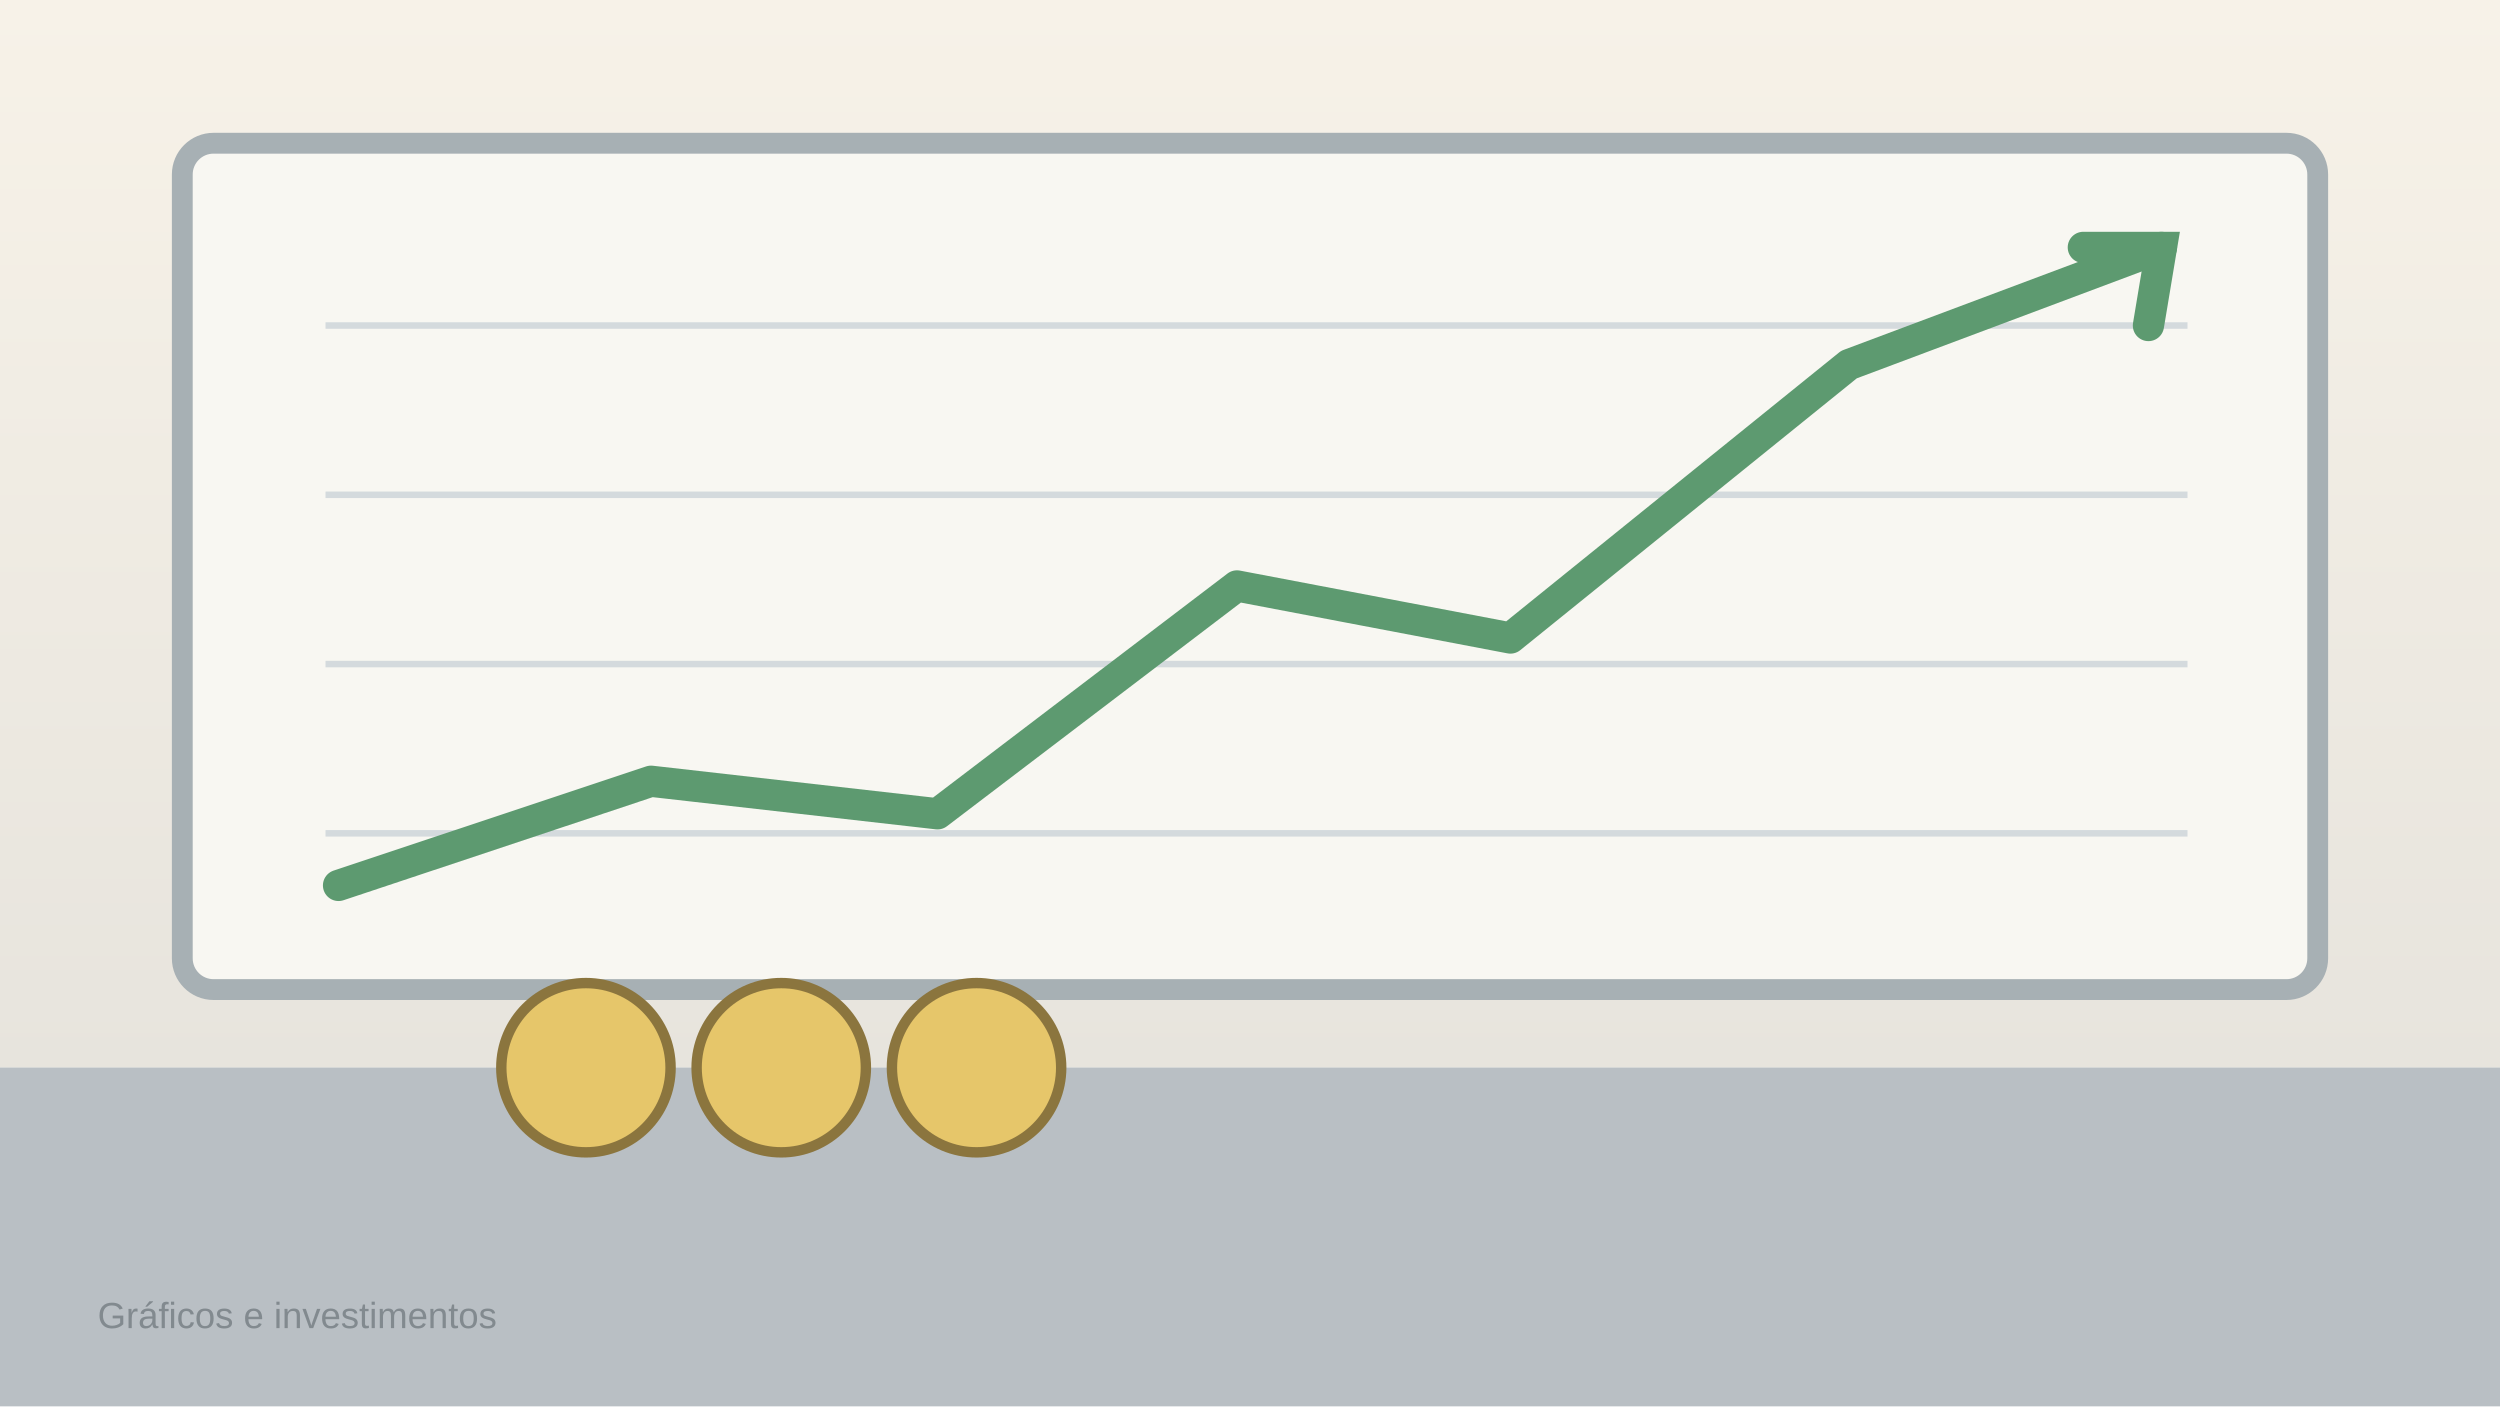
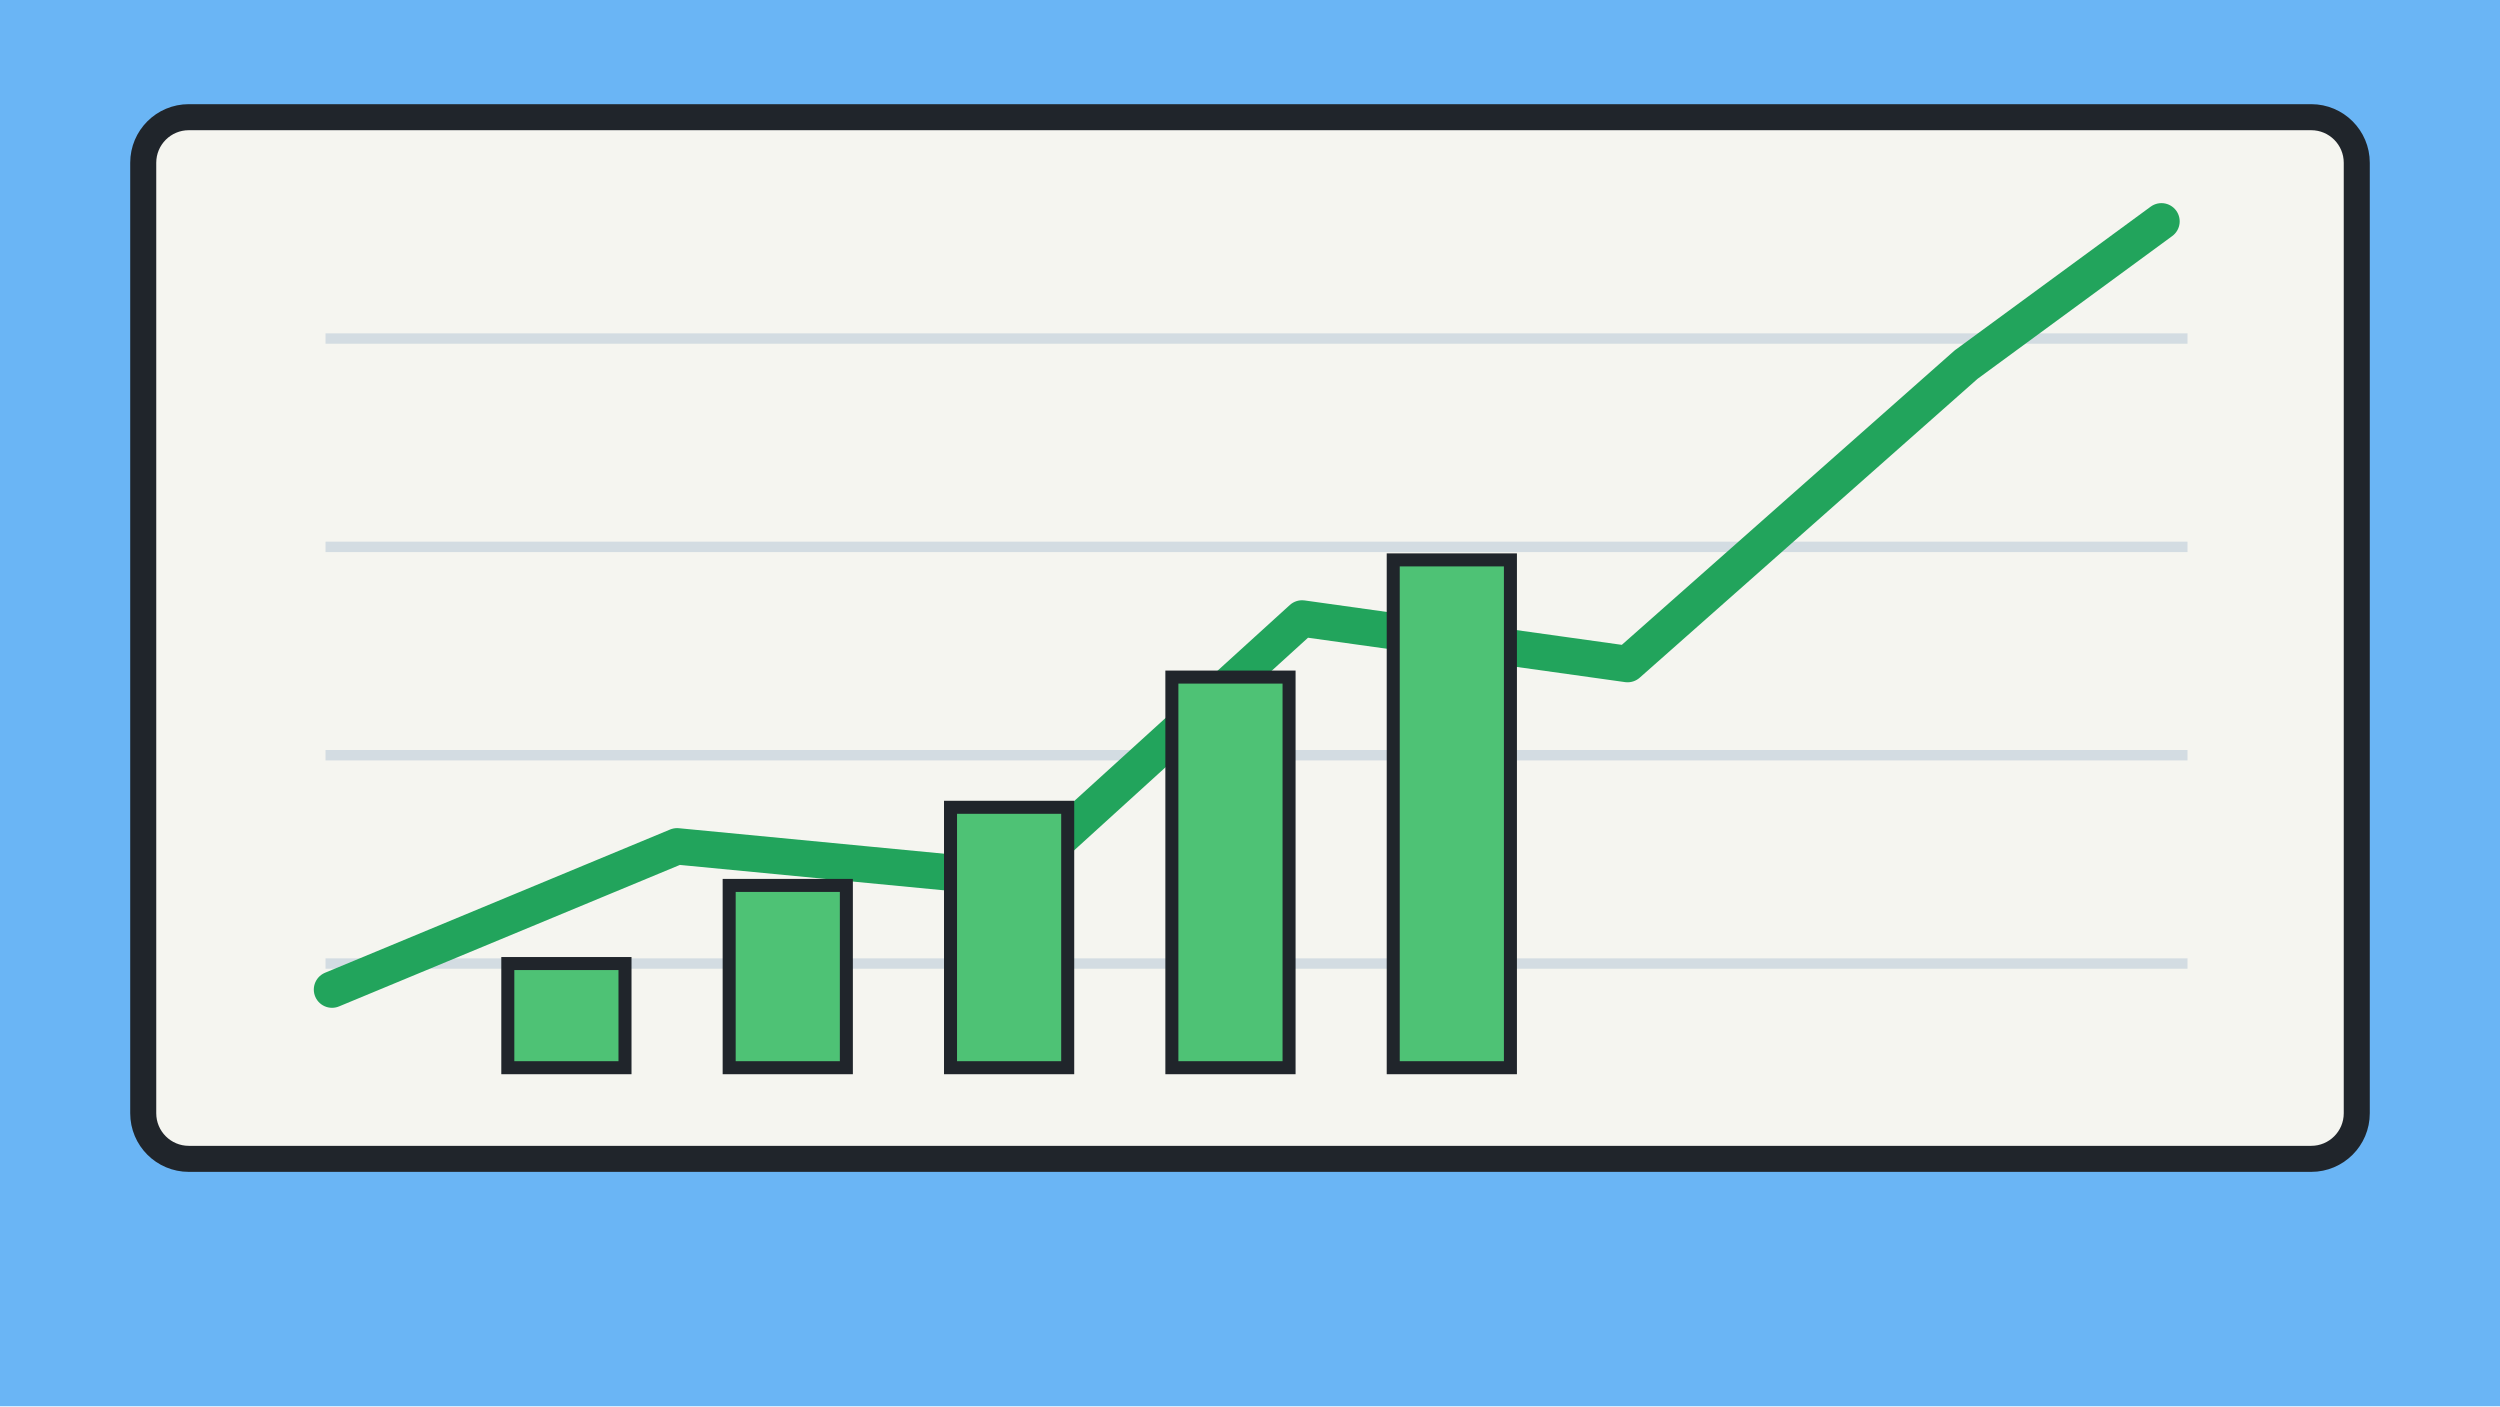
- <svg xmlns="http://www.w3.org/2000/svg" viewBox="0 0 1920 1080" role="img" aria-label="Gráficos e investimentos">
-   <defs>
-     <linearGradient id="wall" x2="0" y2="1">
-       <stop stop-color="#F7F2E8" />
-       <stop offset="1" stop-color="#E7E4DD" />
-     </linearGradient>
-     <linearGradient id="window" x2="0" y2="1">
-       <stop stop-color="#DDF2F8" />
-       <stop offset="1" stop-color="#B8D8E4" />
-     </linearGradient>
-   </defs>
-   <rect width="1920" height="1080" fill="#D8DDE1" />
-   <rect width="1920" height="820" fill="url(#wall)" />
-   <rect y="820" width="1920" height="260" fill="#B9BFC4" />
-   <rect x="140" y="110" width="1640" height="650" rx="24" fill="#F8F7F2" stroke="#A7B0B4" stroke-width="16" />
-   <g stroke="#D4DADD" stroke-width="5">
-     <path d="M250 250 H1680 M250 380 H1680 M250 510 H1680 M250 640 H1680" />
+ <svg xmlns="http://www.w3.org/2000/svg" viewBox="0 0 1920 1080" role="img" aria-label="Gráficos / Investimentos">
+   <rect width="1920" height="1080" fill="#6AB5F5" />
+   <rect x="110" y="90" width="1700" height="800" rx="35" fill="#F5F5F0" stroke="#20252B" stroke-width="20" />
+   <g stroke="#D3DCE2" stroke-width="8">
+     <path d="M250 260 H1680 M250 420 H1680 M250 580 H1680 M250 740 H1680" />
  </g>
-   <path d="M260 680 L500 600 L720 625 L950 450 L1160 490 L1420 280 L1660 190" fill="none" stroke="#5D9A70" stroke-width="24" stroke-linecap="round" stroke-linejoin="round" />
-   <path d="M1600 190 L1660 190 L1650 250" fill="none" stroke="#5D9A70" stroke-width="24" stroke-linecap="round" />
-   <g fill="#E6C66A" stroke="#8B753E" stroke-width="8">
-     <circle cx="450" cy="820" r="65" />
-     <circle cx="600" cy="820" r="65" />
-     <circle cx="750" cy="820" r="65" />
+   <path d="M255 760 L520 650 L780 675 L1000 475 L1250 510 L1510 280 L1660 170" fill="none" stroke="#22A45C" stroke-width="28" stroke-linecap="round" stroke-linejoin="round" />
+   <g fill="#4EC275" stroke="#20252B" stroke-width="10">
+     <rect x="390" y="740" width="90" height="80" />
+     <rect x="560" y="680" width="90" height="140" />
+     <rect x="730" y="620" width="90" height="200" />
+     <rect x="900" y="520" width="90" height="300" />
+     <rect x="1070" y="430" width="90" height="390" />
  </g>
-   <text x="75" y="1020" font-family="Arial,sans-serif" font-size="28" fill="#6B7379" opacity=".7">Gráficos e investimentos</text>
</svg>
